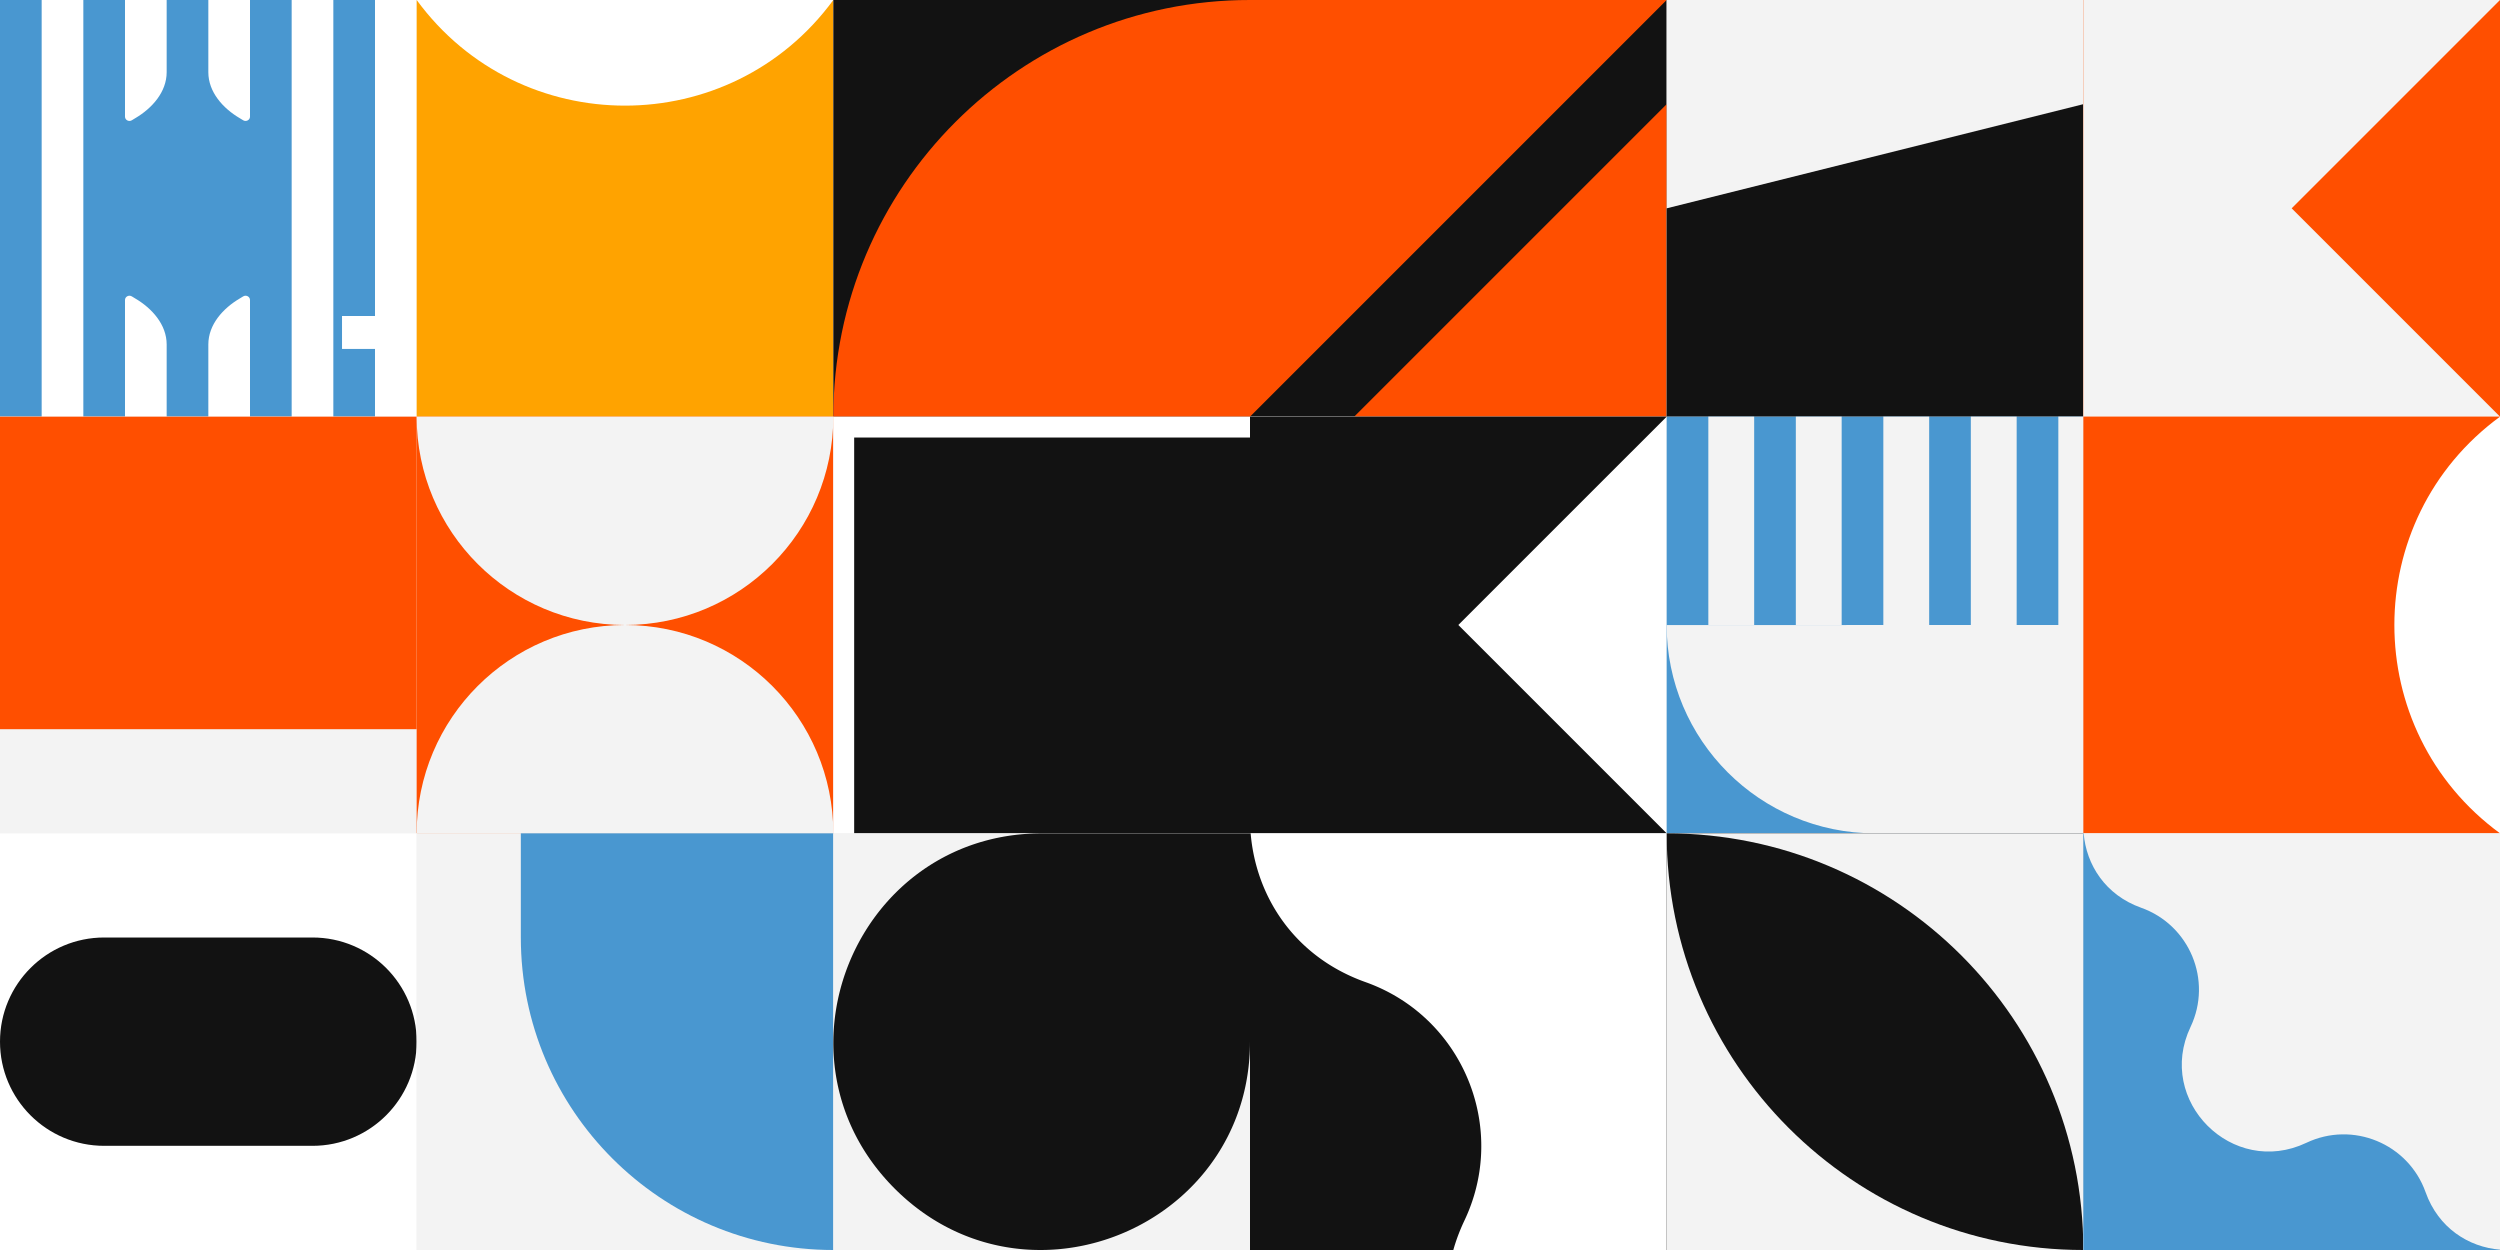
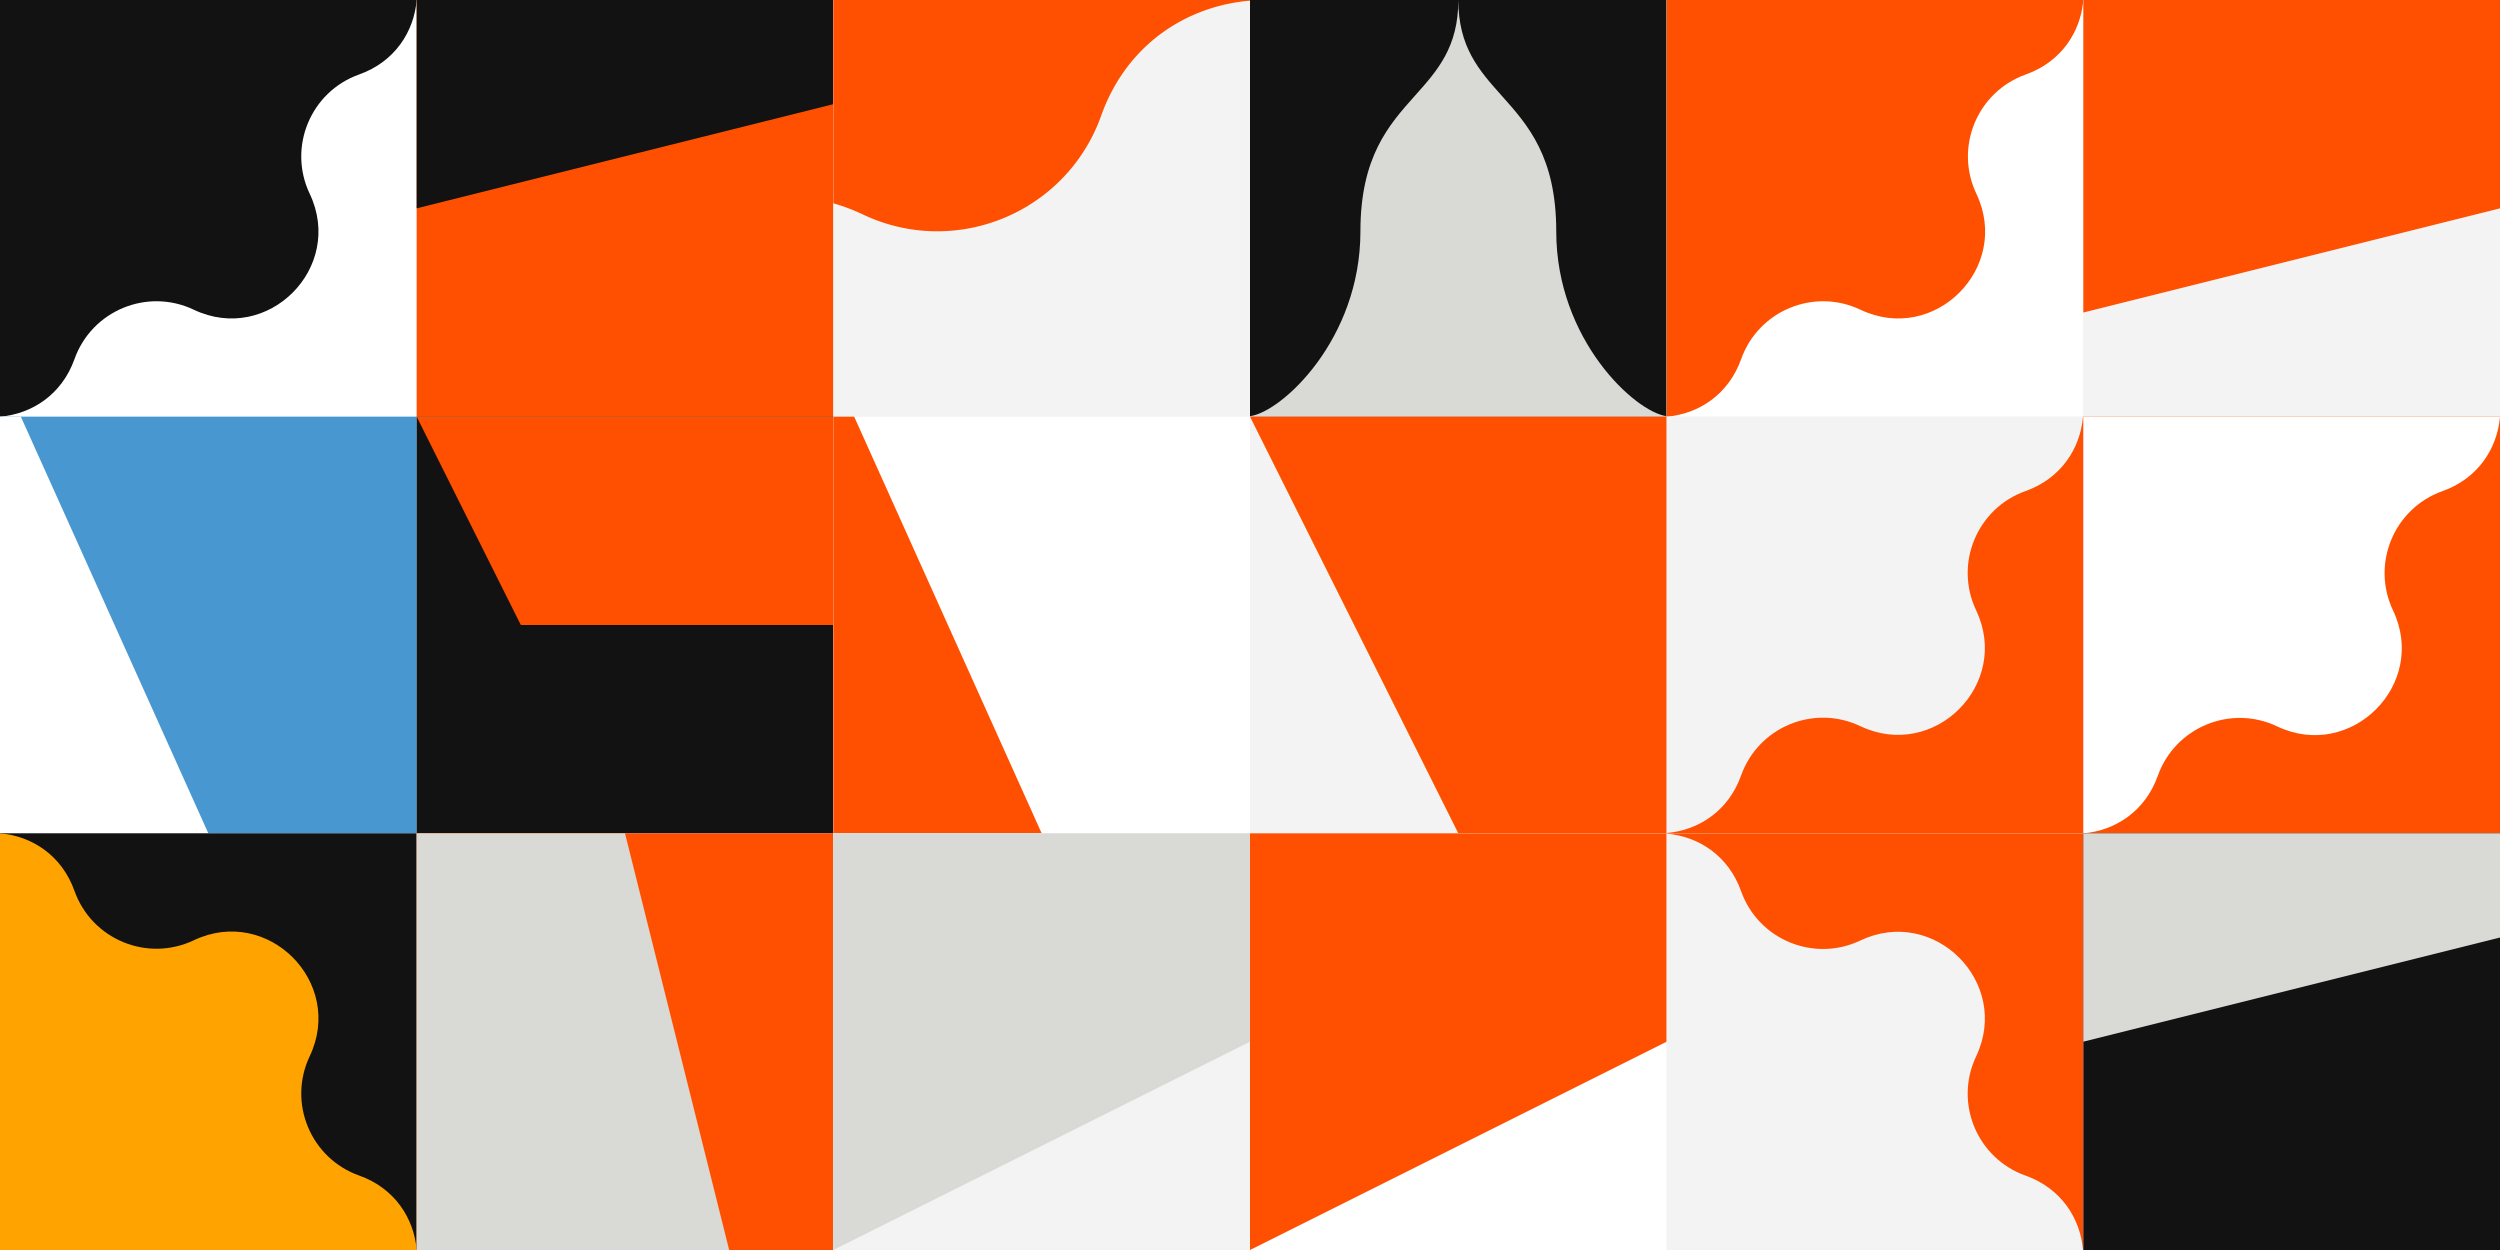
<svg xmlns="http://www.w3.org/2000/svg" version="1.1" width="1920" height="960" viewBox="0 0 1920 960">
  <rect x="0" y="0" width="320" height="320" fill="#FFFFFF" />
-   <svg x="0" y="0" width="320" height="320" viewBox="0 0 200 200" overflow="hidden">
-     <path d="M20 200H40L40 0H20L20 200Z M180 200H200L200 0H180L180 200Z M80 200H60V100V0H80V55.993C80 57.642 81.901 58.604 83.294 57.722C83.789 57.409 84.29 57.104 84.797 56.807C93.008 52.006 100 44.164 100 34.652V0H120V34.652C120 44.164 126.992 52.006 135.203 56.807C135.71 57.104 136.211 57.409 136.706 57.722C138.099 58.604 140 57.642 140 55.993V0H160V100V200H140V144.007C140 142.359 138.099 141.396 136.706 142.278C136.211 142.591 135.71 142.896 135.203 143.193C126.992 147.994 120 155.836 120 165.348V200H100V165.348C100 155.836 93.008 147.994 84.797 143.193C84.29 142.896 83.789 142.591 83.294 142.278C81.901 141.396 80 142.359 80 144.007V200Z M20.0,32.5 L35.833,32.5 L35.833,48.333 L20.0,48.333 Z" fill="#4997D0" fill-rule="evenodd" transform="rotate(180,100,100)" />
-   </svg>
-   <rect x="320" y="0" width="320" height="320" fill="#FFFFFF" />
-   <svg x="320" y="0" width="320" height="320" viewBox="0 0 200 200" overflow="hidden">
-     <path d="M200 200C132.395 150.473 132.395 49.528 200 2.62268e-05L-5.22929e-05 0L-6.10352e-05 200L200 200Z" fill="#FFA300" transform="rotate(270,100,100)" />
-   </svg>
-   <rect x="640" y="0" width="320" height="320" fill="#121212" />
-   <svg x="640" y="0" width="320" height="320" viewBox="0 0 200 200" overflow="hidden">
-     <path d="M200 2.44739e-09L-6.51651e-06 2.4471e-09L0 200C110.425 200.032 199.968 110.456 200 2.44739e-09Z" fill="#FF4F00" transform="rotate(180,100,100)" />
-   </svg>
+   <g transform="translate(0,0) scale(1.6) rotate(180,100,100)">
+     <path d="M164.256 27.613C155.966 50.928 129.333 61.96 106.979 51.336C71.488 34.467 34.463 71.492 51.336 106.979C61.96 129.329 50.928 155.962 27.613 164.256C10.46 170.357 1.257 184.868 8.74228e-06 200H200V8.74228e-06C184.868 1.261 170.357 10.46 164.256 27.613Z" fill="#121212" />
+   </g>
+   <rect x="320" y="0" width="320" height="320" fill="#FF4F00" />
+   <g transform="translate(320,0) scale(1.6)">
+     <path d="M200 1.97103e-05L200 50L8.74228e-06 100L3.49691e-05 -6.51651e-06L200 1.97103e-05Z" fill="#121212" />
+   </g>
+   <rect x="640" y="0" width="320" height="320" fill="#F3F3F3" />
+   <g transform="translate(640,0) scale(1.6) rotate(90,100,100)">
+     <path d="M97.817,199.202 L98.32,197.541 L98.861,195.878 L99.439,194.214 L100.055,192.55 L100.709,190.886 L101.402,189.222 L102.133,187.559 L102.904,185.896 L102.904,185.896 L103.394,184.848 L103.868,183.796 L104.326,182.742 L104.768,181.685 L105.195,180.625 L105.606,179.563 L106.002,178.499 L106.382,177.432 L106.747,176.363 L107.097,175.293 L107.431,174.22 L107.75,173.146 L108.053,172.07 L108.342,170.993 L108.615,169.914 L108.874,168.834 L109.117,167.753 L109.346,166.671 L109.559,165.589 L109.758,164.505 L109.942,163.421 L110.111,162.337 L110.266,161.252 L110.406,160.168 L110.531,159.083 L110.642,157.998 L110.739,156.914 L110.821,155.83 L110.888,154.746 L110.942,153.663 L110.981,152.581 L111.006,151.499 L111.017,150.419 L111.013,149.34 L110.996,148.262 L110.965,147.185 L110.92,146.11 L110.861,145.037 L110.788,143.965 L110.701,142.895 L110.601,141.828 L110.487,140.762 L110.359,139.699 L110.218,138.638 L110.064,137.58 L109.895,136.524 L109.714,135.472 L109.519,134.422 L109.311,133.375 L109.09,132.332 L108.856,131.291 L108.608,130.255 L108.347,129.221 L108.074,128.192 L107.787,127.166 L107.488,126.145 L107.175,125.127 L106.85,124.114 L106.513,123.105 L106.162,122.101 L105.799,121.101 L105.423,120.106 L105.035,119.116 L104.634,118.131 L104.221,117.151 L103.795,116.176 L103.357,115.207 L102.907,114.243 L102.445,113.285 L101.971,112.333 L101.484,111.387 L100.985,110.446 L100.475,109.512 L99.952,108.584 L99.418,107.663 L98.872,106.748 L98.314,105.84 L97.744,104.939 L97.162,104.044 L96.57,103.157 L95.965,102.277 L95.349,101.404 L94.721,100.539 L94.082,99.681 L93.432,98.831 L92.77,97.989 L92.098,97.155 L91.414,96.329 L90.719,95.511 L90.012,94.702 L89.295,93.901 L88.567,93.109 L87.828,92.326 L87.078,91.551 L86.317,90.785 L85.545,90.029 L84.763,89.282 L83.97,88.544 L83.166,87.816 L82.353,87.098 L81.528,86.389 L80.693,85.69 L79.848,85.002 L78.992,84.323 L78.126,83.655 L77.25,82.997 L76.363,82.35 L75.467,81.714 L74.56,81.088 L73.644,80.474 L72.717,79.87 L71.781,79.278 L70.835,78.697 L69.879,78.127 L68.913,77.569 L67.937,77.023 L66.952,76.489 L65.958,75.966 L64.954,75.456 L63.94,74.958 L62.917,74.473 L61.884,74 L60.843,73.54 L59.791,73.092 L58.731,72.657 L57.662,72.236 L56.584,71.827 L55.496,71.432 L55.496,71.432 L54.696,71.143 L53.901,70.848 L53.112,70.547 L52.329,70.24 L51.551,69.927 L50.78,69.608 L50.014,69.284 L49.255,68.953 L48.501,68.616 L47.752,68.274 L47.01,67.926 L46.274,67.573 L45.543,67.213 L44.818,66.849 L44.099,66.478 L43.386,66.103 L42.678,65.721 L41.977,65.335 L41.281,64.943 L40.591,64.545 L39.907,64.143 L39.228,63.735 L38.556,63.322 L37.889,62.904 L37.228,62.481 L36.573,62.053 L35.924,61.619 L35.281,61.181 L34.643,60.738 L34.011,60.29 L33.385,59.837 L32.765,59.38 L32.151,58.917 L31.542,58.45 L30.939,57.979 L30.342,57.503 L29.751,57.022 L29.166,56.537 L28.587,56.047 L28.013,55.553 L27.445,55.054 L26.883,54.551 L26.327,54.044 L25.777,53.533 L25.232,53.017 L24.693,52.498 L24.16,51.974 L23.633,51.446 L23.112,50.914 L22.597,50.378 L22.087,49.839 L21.583,49.295 L21.085,48.747 L20.593,48.196 L20.107,47.641 L19.626,47.082 L19.151,46.52 L18.682,45.954 L18.219,45.384 L17.762,44.811 L17.311,44.234 L16.865,43.654 L16.425,43.071 L15.991,42.484 L15.563,41.894 L15.14,41.3 L14.724,40.704 L14.313,40.104 L13.908,39.501 L13.509,38.895 L13.116,38.286 L12.728,37.674 L12.347,37.059 L11.971,36.441 L11.601,35.821 L11.236,35.197 L10.878,34.571 L10.525,33.942 L10.179,33.31 L9.838,32.676 L9.503,32.039 L9.173,31.399 L8.85,30.758 L8.532,30.113 L8.22,29.466 L7.914,28.817 L7.614,28.166 L7.32,27.512 L7.031,26.856 L6.748,26.197 L6.471,25.537 L6.2,24.874 L5.935,24.21 L5.675,23.543 L5.421,22.875 L5.174,22.204 L4.932,21.532 L4.695,20.858 L4.465,20.182 L4.24,19.504 L4.021,18.825 L3.808,18.143 L3.601,17.461 L3.4,16.777 L3.204,16.091 L3.015,15.404 L2.831,14.715 L2.653,14.025 L2.48,13.333 L2.314,12.641 L2.153,11.947 L1.998,11.252 L1.849,10.555 L1.706,9.858 L1.569,9.159 L1.437,8.46 L1.312,7.759 L1.192,7.057 L1.077,6.355 L0.969,5.652 L0.867,4.948 L0.77,4.243 L0.679,3.537 L0.594,2.831 L0.515,2.124 L0.441,1.417 L0.374,0.709 L0.312,0 L0.312,0 L0.31,0 L0.307,0 L0.305,0 L0.302,0 L0.3,0 L0.297,0 L0.295,0 L0.292,0 L0.29,0 L0.288,0 L0.285,0 L0.283,0 L0.28,0 L0.278,0 L0.276,0 L0.273,0 L0.271,0 L0.268,0 L0.266,0 L0.263,0 L0.261,0 L0.258,0 L0.256,0 L0.254,0 L0.251,0 L0.249,0 L0.246,0 L0.244,0 L0.241,0 L0.239,0 L0.236,0 L0.234,0 L0.232,0 L0.229,0 L0.227,0 L0.224,0 L0.222,0 L0.219,0 L0.217,0 L0.214,0 L0.212,0 L0.21,0 L0.207,0 L0.205,0 L0.202,0 L0.2,0 L0.198,0 L0.195,0 L0.193,0 L0.19,0 L0.188,0 L0.185,0 L0.183,0 L0.18,0 L0.178,0 L0.175,0 L0.173,0 L0.171,0 L0.168,0 L0.166,0 L0.163,0 L0.161,0 L0.159,0 L0.156,0 L0.154,0 L0.151,0 L0.149,0 L0.146,0 L0.144,0 L0.141,0 L0.139,0 L0.137,0 L0.134,0 L0.132,0 L0.129,0 L0.127,0 L0.124,0 L0.122,0 L0.119,0 L0.117,0 L0.115,0 L0.112,0 L0.11,0 L0.107,0 L0.105,0 L0.102,0 L0.1,0 L0.098,0 L0.095,0 L0.093,0 L0.09,0 L0.088,0 L0.085,0 L0.083,0 L0.081,0 L0.078,0 L0.076,0 L0.073,0 L0.071,0 L0.068,0 L0.066,0 L0.063,0 L0.061,0 L0.059,0 L0.056,0 L0.054,0 L0.051,0 L0.049,0 L0.046,0 L0.044,0 L0.042,0 L0.039,0 L0.037,0 L0.034,0 L0.032,0 L0.029,0 L0.027,0 L0.024,0 L0.022,0 L0.019,0 L0.017,0 L0.015,0 L0.012,0 L0.01,0 L0.007,0 L0.005,0 L0.003,0 L0,0 L0,0 L0,3.125 L0,6.25 L0,9.375 L0,12.5 L0,15.625 L0,18.75 L0,21.875 L0,25 L0,28.125 L0,31.25 L0,34.375 L0,37.5 L0,40.625 L0,43.75 L0,46.875 L0,50 L0,53.125 L0,56.25 L0,59.375 L0,62.5 L0,65.625 L0,68.75 L0,71.875 L0,75 L0,78.125 L0,81.25 L0,84.375 L0,87.5 L0,90.625 L0,93.75 L0,96.875 L0,100 L0,103.125 L0,106.25 L0,109.375 L0,112.5 L0,115.625 L0,118.75 L0,121.875 L0,125 L0,128.125 L0,131.25 L0,134.375 L0,137.5 L0,140.625 L0,143.75 L0,146.875 L0,150 L0,153.125 L0,156.25 L0,159.375 L0,162.5 L0,165.625 L0,168.75 L0,171.875 L0,175 L0,178.125 L0,181.25 L0,184.375 L0,187.5 L0,190.625 L0,193.75 L0,196.875 L0,200 L97.593,200 Z" fill="#FF4F00" />
+   </g>
  <rect x="960" y="0" width="320" height="320" fill="#121212" />
-   <svg x="960" y="0" width="320" height="320" viewBox="0 0 200 200" overflow="hidden">
-     <path d="M200 3.49691e-05L8.74228e-06 200L3.49691e-05 8.74228e-06L200 3.49691e-05Z M50 200L200 50L200 200L50 200Z" fill="#FF4F00" />
-   </svg>
-   <rect x="1280" y="0" width="320" height="320" fill="#F3F3F3" />
-   <svg x="1280" y="0" width="320" height="320" viewBox="0 0 200 200" overflow="hidden">
-     <path d="M200 5.02279e-05L200 100L2.82157e-05 150L2.84124e-05 2.40011e-05L200 5.02279e-05Z" fill="#121212" transform="rotate(180,100,100)" />
-   </svg>
-   <rect x="1600" y="0" width="320" height="320" fill="#FF4F00" />
-   <svg x="1600" y="0" width="320" height="320" viewBox="0 0 200 200" overflow="hidden">
-     <path d="M100 100L200 2.62268e-05L3.92599e-05 0L1.52588e-05 200L200 200L100 100Z" fill="#F3F3F3" />
-   </svg>
-   <rect x="0" y="320" width="320" height="320" fill="#F3F3F3" />
-   <svg x="0" y="320" width="320" height="320" viewBox="0 0 200 200" overflow="hidden">
-     <path d="M200 1.67962e-05L200 150L8.74228e-06 150L4.41485e-05 -6.51651e-06L200 1.67962e-05Z" fill="#FF4F00" />
-   </svg>
-   <rect x="320" y="320" width="320" height="320" fill="#FF4F00" />
-   <svg x="320" y="320" width="320" height="320" viewBox="0 0 200 200" overflow="hidden">
-     <path d="M200 200C144.772 200 8.74228e-06 200 8.74228e-06 200C8.74228e-06 144.772 44.772 100 100 100C155.228 100 200 144.772 200 200Z M1.74846e-05 -8.74228e-06C55.228 -3.91405e-06 200 8.74228e-06 200 8.74228e-06C200 55.228 155.228 100 100 100C44.772 100 1.26563e-05 55.228 1.74846e-05 -8.74228e-06Z" fill="#F3F3F3" />
-   </svg>
+   <g transform="translate(960,0) scale(1.6) rotate(270,100,100)">
+     <path d="M154.082 79.195C166.139 89.972 177.338 99.983 199.941 100C177.338 100.017 166.139 110.028 154.082 120.805C140.012 133.381 124.776 147 88.889 147C36.979 147 2.164 184.88 0.239 200L0 200L0 100L0 2.28984e-05L0.239 2.29012e-05C2.164 15.12 36.979 53 88.889 53C124.776 53 140.012 66.619 154.082 79.195Z" fill="#D9D9D6" />
+   </g>
+   <rect x="1280" y="0" width="320" height="320" fill="#FFFFFF" />
+   <g transform="translate(1280,0) scale(1.6) rotate(180,100,100)">
+     <path d="M164.256 27.613C155.966 50.928 129.333 61.96 106.979 51.336C71.488 34.467 34.463 71.492 51.336 106.979C61.96 129.329 50.928 155.962 27.613 164.256C10.46 170.357 1.257 184.868 8.74228e-06 200H200V8.74228e-06C184.868 1.261 170.357 10.46 164.256 27.613Z" fill="#FF4F00" />
+   </g>
+   <rect x="1600" y="0" width="320" height="320" fill="#F3F3F3" />
+   <g transform="translate(1600,0) scale(1.6)">
+     <path d="M200 5.02279e-05L200 100L2.82157e-05 150L2.84124e-05 2.40011e-05L200 5.02279e-05Z" fill="#FF4F00" />
+   </g>
+   <rect x="0" y="320" width="320" height="320" fill="#4997D0" />
+   <g transform="translate(0,320) scale(1.6) rotate(270,100,100)">
+     <path d="M200 2.62268e-05L200 10L2.23802e-05 100L2.18557e-05 0L200 2.62268e-05Z" fill="#FFFFFF" />
+   </g>
+   <rect x="320" y="320" width="320" height="320" fill="#121212" />
+   <g transform="translate(320,320) scale(1.6) rotate(90,100,100)">
+     <path d="M100 2.18557e-05L100 150L2.13312e-05 200L3.49691e-05 -6.51651e-06L100 2.18557e-05Z" fill="#FF4F00" />
+   </g>
  <rect x="640" y="320" width="320" height="320" fill="#FFFFFF" />
-   <svg x="640" y="320" width="320" height="320" viewBox="0 0 200 200" overflow="hidden">
-     <path d="M190 1.8399e-05L190 190L8.74228e-06 190L4.61155e-05 -6.51651e-06L190 1.8399e-05Z" fill="#121212" transform="rotate(180,100,100)" />
-   </svg>
-   <rect x="960" y="320" width="320" height="320" fill="#FFFFFF" />
-   <svg x="960" y="320" width="320" height="320" viewBox="0 0 200 200" overflow="hidden">
-     <path d="M100 100L200 2.62268e-05L3.92599e-05 0L1.52588e-05 200L200 200L100 100Z" fill="#121212" />
-   </svg>
-   <rect x="1280" y="320" width="320" height="320" fill="#4997D0" />
-   <svg x="1280" y="320" width="320" height="320" viewBox="0 0 200 200" overflow="hidden">
-     <path d="M200 200L180 200L180 100L200 100L200 200ZM100.028 100L200 99.972C200 99.972 155.241 99.984 100.028 100ZM100.028 100L116 100L116 200L96 200L96 100L74 100L74 200L54 200L54 100L32 100L32 200L12 200L12 100L100.028 100ZM158 200L138 200L138 100L158 100L158 200Z M200 99.972L8.74228e-06 100L9.93477e-06 -2.38498e-06L100 -1.19249e-06C155.213 -0.016 199.984 44.744 200 99.972Z M8.74228e-06,100.0 L200,100.0 L200,200.0 L8.74228e-06,200.0 Z" fill="#F3F3F3" fill-rule="evenodd" transform="rotate(180,100,100)" />
-   </svg>
-   <rect x="1600" y="320" width="320" height="320" fill="#FFFFFF" />
-   <svg x="1600" y="320" width="320" height="320" viewBox="0 0 200 200" overflow="hidden">
-     <path d="M200 200C132.395 150.473 132.395 49.528 200 2.62268e-05L-5.22929e-05 0L-6.10352e-05 200L200 200Z" fill="#FF4F00" />
-   </svg>
-   <rect x="0" y="640" width="320" height="320" fill="#FFFFFF" />
-   <svg x="0" y="640" width="320" height="320" viewBox="0 0 200 200" overflow="hidden">
-     <path d="M50 50C50 22.386 72.386 8.74228e-06 100 8.74228e-06C127.614 8.74228e-06 150 22.386 150 50V150C150 177.614 127.614 200 100 200C72.386 200 50 177.614 50 150V50Z" fill="#121212" transform="rotate(90,100,100)" />
-   </svg>
-   <rect x="320" y="640" width="320" height="320" fill="#F3F3F3" />
-   <svg x="320" y="640" width="320" height="320" viewBox="0 0 200 200" overflow="hidden">
-     <path d="M200 1.67962e-05L200 1.67962e-05C200 82.843 132.843 150 50 150L8.74228e-06 150L4.41485e-05 -6.51651e-06L200 1.67962e-05Z" fill="#4997D0" transform="rotate(90,100,100)" />
-   </svg>
+   <g transform="translate(640,320) scale(1.6) rotate(270,100,100)">
+     <path d="M200 2.62268e-05L200 10L2.23802e-05 100L2.18557e-05 0L200 2.62268e-05Z" fill="#FF4F00" />
+   </g>
+   <rect x="960" y="320" width="320" height="320" fill="#F3F3F3" />
+   <g transform="translate(960,320) scale(1.6) rotate(90,100,100)">
+     <path d="M200 2.73397e-05L200 100L8.74228e-06 200L3.49691e-05 1.11288e-06L200 2.73397e-05Z" fill="#FF4F00" />
+   </g>
+   <rect x="1280" y="320" width="320" height="320" fill="#F3F3F3" />
+   <g transform="translate(1280,320) scale(1.6) rotate(270,100,100)">
+     <path d="M164.284 172.252C156 148.956 129.388 137.932 107.052 148.548C71.588 165.404 34.592 128.408 51.452 92.948C62.068 70.616 51.044 44.004 27.748 35.716C10.608 29.62 1.412 15.12 0.156 8.74414e-06L1.11273e-05 8.74228e-06L8.74228e-06 200L200 200L200 199.844C184.88 198.584 170.38 189.392 164.284 172.252Z" fill="#FF4F00" />
+   </g>
+   <rect x="1600" y="320" width="320" height="320" fill="#FF4F00" />
+   <g transform="translate(1600,320) scale(1.6) rotate(180,100,100)">
+     <path d="M164.256 27.613C155.966 50.928 129.333 61.96 106.979 51.336C71.488 34.467 34.463 71.492 51.336 106.979C61.96 129.329 50.928 155.962 27.613 164.256C10.46 170.357 1.257 184.868 8.74228e-06 200H200V8.74228e-06C184.868 1.261 170.357 10.46 164.256 27.613Z" fill="#FFFFFF" />
+   </g>
+   <rect x="0" y="640" width="320" height="320" fill="#121212" />
+   <g transform="translate(0,640) scale(1.6) rotate(90,100,100)">
+     <path d="M164.256 27.613C155.966 50.928 129.333 61.96 106.979 51.336C71.488 34.467 34.463 71.492 51.336 106.979C61.96 129.329 50.928 155.962 27.613 164.256C10.46 170.357 1.257 184.868 8.74228e-06 200H200V8.74228e-06C184.868 1.261 170.357 10.46 164.256 27.613Z" fill="#FFA300" />
+   </g>
+   <rect x="320" y="640" width="320" height="320" fill="#FF4F00" />
+   <g transform="translate(320,640) scale(1.6) rotate(270,100,100)">
+     <path d="M200 5.02279e-05L200 100L2.82157e-05 150L2.84124e-05 2.40011e-05L200 5.02279e-05Z" fill="#D9D9D6" />
+   </g>
  <rect x="640" y="640" width="320" height="320" fill="#F3F3F3" />
-   <svg x="640" y="640" width="320" height="320" viewBox="0 0 200 200" overflow="hidden">
-     <path d="M200,100.1 L199.98,98.022 L199.922,95.961 L199.825,93.916 L199.689,91.888 L199.517,89.877 L199.306,87.884 L199.059,85.907 L198.776,83.948 L198.457,82.007 L198.102,80.084 L197.713,78.179 L197.288,76.292 L196.83,74.423 L196.337,72.573 L195.812,70.743 L195.253,68.93 L194.662,67.138 L194.04,65.364 L193.385,63.61 L192.7,61.875 L191.983,60.161 L191.237,58.467 L190.46,56.792 L189.655,55.139 L188.82,53.505 L187.957,51.893 L187.065,50.302 L186.147,48.731 L185.201,47.182 L184.228,45.655 L183.228,44.149 L182.203,42.665 L181.153,41.203 L180.077,39.764 L178.977,38.346 L177.852,36.952 L176.704,35.58 L175.533,34.231 L174.339,32.905 L173.122,31.603 L171.883,30.324 L170.623,29.068 L169.342,27.837 L168.04,26.63 L166.718,25.446 L165.376,24.287 L164.014,23.153 L162.634,22.044 L161.235,20.959 L159.818,19.899 L158.384,18.865 L156.932,17.857 L155.464,16.873 L153.979,15.916 L152.478,14.985 L150.962,14.08 L149.431,13.201 L147.886,12.349 L146.326,11.524 L144.752,10.726 L143.166,9.954 L141.566,9.21 L139.954,8.494 L138.33,7.805 L136.695,7.144 L135.048,6.51 L133.391,5.905 L131.724,5.329 L130.046,4.781 L128.36,4.261 L126.664,3.771 L124.96,3.31 L123.249,2.878 L121.529,2.475 L119.802,2.102 L118.069,1.759 L116.329,1.446 L114.584,1.163 L112.832,0.91 L111.076,0.688 L109.316,0.496 L107.551,0.336 L105.783,0.206 L104.011,0.108 L102.237,0.041 L100.46,0.006 L98.681,0.002 L96.901,0.031 L95.12,0.092 L93.338,0.185 L91.555,0.31 L89.774,0.469 L87.992,0.66 L86.212,0.884 L84.434,1.141 L82.657,1.432 L80.883,1.756 L79.112,2.115 L77.344,2.507 L75.579,2.933 L73.819,3.393 L72.064,3.889 L70.313,4.418 L68.568,4.983 L66.829,5.583 L65.096,6.217 L63.37,6.888 L61.651,7.593 L59.94,8.335 L58.237,9.113 L56.543,9.926 L54.857,10.776 L53.181,11.663 L51.514,12.586 L49.858,13.546 L48.213,14.543 L46.578,15.577 L44.956,16.649 L43.345,17.758 L41.747,18.905 L40.161,20.09 L38.589,21.312 L37.031,22.574 L35.486,23.873 L33.957,25.212 L32.442,26.589 L30.943,28.005 L29.46,29.46 L29.46,29.46 L28.005,30.943 L26.589,32.442 L25.212,33.957 L23.873,35.486 L22.574,37.031 L21.312,38.589 L20.09,40.161 L18.905,41.747 L17.758,43.345 L16.649,44.956 L15.577,46.578 L14.543,48.213 L13.546,49.858 L12.586,51.514 L11.663,53.181 L10.776,54.857 L9.926,56.543 L9.113,58.237 L8.335,59.94 L7.594,61.651 L6.888,63.37 L6.218,65.096 L5.583,66.829 L4.983,68.568 L4.418,70.313 L3.889,72.064 L3.393,73.819 L2.933,75.579 L2.507,77.344 L2.115,79.112 L1.756,80.883 L1.432,82.657 L1.141,84.434 L0.884,86.212 L0.66,87.992 L0.469,89.774 L0.31,91.555 L0.185,93.338 L0.092,95.12 L0.031,96.901 L0.003,98.681 L0.006,100.46 L0.041,102.237 L0.108,104.011 L0.206,105.783 L0.336,107.551 L0.496,109.316 L0.688,111.076 L0.91,112.832 L1.163,114.584 L1.446,116.329 L1.759,118.069 L2.102,119.802 L2.475,121.529 L2.878,123.249 L3.31,124.96 L3.771,126.664 L4.262,128.36 L4.781,130.046 L5.329,131.724 L5.905,133.391 L6.511,135.048 L7.144,136.695 L7.805,138.33 L8.494,139.954 L9.21,141.566 L9.954,143.166 L10.726,144.752 L11.524,146.326 L12.349,147.886 L13.201,149.431 L14.08,150.962 L14.985,152.478 L15.916,153.979 L16.873,155.464 L17.857,156.932 L18.865,158.384 L19.899,159.818 L20.959,161.235 L22.044,162.634 L23.153,164.014 L24.287,165.376 L25.446,166.718 L26.63,168.04 L27.837,169.342 L29.068,170.623 L30.324,171.883 L31.603,173.122 L32.905,174.339 L34.231,175.533 L35.58,176.704 L36.952,177.852 L38.346,178.977 L39.764,180.077 L41.203,181.153 L42.665,182.203 L44.149,183.228 L45.655,184.228 L47.182,185.201 L48.731,186.147 L50.302,187.065 L51.893,187.957 L53.505,188.82 L55.139,189.655 L56.792,190.46 L58.467,191.237 L60.161,191.983 L61.875,192.7 L63.61,193.385 L65.364,194.04 L67.138,194.662 L68.93,195.253 L70.743,195.812 L72.573,196.337 L74.423,196.83 L76.292,197.288 L78.179,197.713 L80.084,198.102 L82.007,198.457 L83.948,198.776 L85.907,199.059 L87.884,199.306 L89.877,199.517 L91.888,199.689 L93.916,199.825 L95.961,199.922 L98.022,199.98 L100.1,200 L100.88,200 L101.661,200 L102.441,200 L103.222,200 L104.002,200 L104.783,200 L105.563,200 L106.344,200 L107.124,200 L107.905,200 L108.685,200 L109.466,200 L110.246,200 L111.027,200 L111.807,200 L112.588,200 L113.368,200 L114.148,200 L114.929,200 L115.709,200 L116.49,200 L117.27,200 L118.051,200 L118.831,200 L119.612,200 L120.392,200 L121.173,200 L121.953,200 L122.734,200 L123.514,200 L124.294,200 L125.075,200 L125.856,200 L126.636,200 L127.416,200 L128.197,200 L128.977,200 L129.758,200 L130.538,200 L131.319,200 L132.099,200 L132.88,200 L133.66,200 L134.441,200 L135.221,200 L136.002,200 L136.782,200 L137.562,200 L138.343,200 L139.123,200 L139.904,200 L140.684,200 L141.465,200 L142.245,200 L143.026,200 L143.806,200 L144.587,200 L145.367,200 L146.148,200 L146.928,200 L147.709,200 L148.489,200 L149.269,200 L150.05,200 L150.831,200 L151.611,200 L152.391,200 L153.172,200 L153.952,200 L154.733,200 L155.513,200 L156.294,200 L157.074,200 L157.855,200 L158.635,200 L159.416,200 L160.196,200 L160.977,200 L161.757,200 L162.537,200 L163.318,200 L164.098,200 L164.879,200 L165.659,200 L166.44,200 L167.22,200 L168.001,200 L168.781,200 L169.562,200 L170.342,200 L171.123,200 L171.903,200 L172.684,200 L173.464,200 L174.244,200 L175.025,200 L175.805,200 L176.586,200 L177.366,200 L178.147,200 L178.927,200 L179.708,200 L180.488,200 L181.269,200 L182.049,200 L182.83,200 L183.61,200 L184.391,200 L185.171,200 L185.952,200 L186.732,200 L187.512,200 L188.293,200 L189.073,200 L189.854,200 L190.634,200 L191.415,200 L192.195,200 L192.976,200 L193.756,200 L194.537,200 L195.317,200 L196.098,200 L196.878,200 L197.659,200 L198.439,200 L199.22,200 L200,200 L200,199.22 L200,198.439 L200,197.659 L200,196.878 L200,196.098 L200,195.317 L200,194.537 L200,193.756 L200,192.976 L200,192.195 L200,191.415 L200,190.634 L200,189.854 L200,189.073 L200,188.293 L200,187.512 L200,186.732 L200,185.952 L200,185.171 L200,184.391 L200,183.61 L200,182.83 L200,182.049 L200,181.269 L200,180.488 L200,179.708 L200,178.927 L200,178.147 L200,177.366 L200,176.586 L200,175.805 L200,175.025 L200,174.244 L200,173.464 L200,172.684 L200,171.903 L200,171.123 L200,170.342 L200,169.562 L200,168.781 L200,168.001 L200,167.22 L200,166.44 L200,165.659 L200,164.879 L200,164.098 L200,163.318 L200,162.537 L200,161.757 L200,160.977 L200,160.196 L200,159.416 L200,158.635 L200,157.855 L200,157.074 L200,156.294 L200,155.513 L200,154.733 L200,153.952 L200,153.172 L200,152.391 L200,151.611 L200,150.831 L200,150.05 L200,149.269 L200,148.489 L200,147.709 L200,146.928 L200,146.148 L200,145.367 L200,144.587 L200,143.806 L200,143.026 L200,142.245 L200,141.465 L200,140.684 L200,139.904 L200,139.123 L200,138.343 L200,137.562 L200,136.782 L200,136.002 L200,135.221 L200,134.441 L200,133.66 L200,132.88 L200,132.099 L200,131.319 L200,130.538 L200,129.758 L200,128.977 L200,128.197 L200,127.416 L200,126.636 L200,125.856 L200,125.075 L200,124.294 L200,123.514 L200,122.734 L200,121.953 L200,121.173 L200,120.392 L200,119.612 L200,118.831 L200,118.051 L200,117.27 L200,116.49 L200,115.709 L200,114.929 L200,114.148 L200,113.368 L200,112.588 L200,111.807 L200,111.027 L200,110.246 L200,109.466 L200,108.685 L200,107.905 L200,107.124 L200,106.344 L200,105.563 L200,104.783 L200,104.002 L200,103.222 L200,102.441 L200,101.661 L200,100.88 L200,100.1 Z" fill="#121212" transform="rotate(270,100,100)" />
-   </svg>
+   <g transform="translate(640,640) scale(1.6)">
+     <path d="M200 2.73397e-05L200 100L8.74228e-06 200L3.49691e-05 1.11288e-06L200 2.73397e-05Z" fill="#D9D9D6" />
+   </g>
  <rect x="960" y="640" width="320" height="320" fill="#FFFFFF" />
-   <svg x="960" y="640" width="320" height="320" viewBox="0 0 200 200" overflow="hidden">
-     <path d="M97.817,199.202 L98.32,197.541 L98.861,195.878 L99.439,194.214 L100.055,192.55 L100.709,190.886 L101.402,189.222 L102.133,187.559 L102.904,185.896 L102.904,185.896 L103.394,184.848 L103.868,183.796 L104.326,182.742 L104.768,181.685 L105.195,180.625 L105.606,179.563 L106.002,178.499 L106.382,177.432 L106.747,176.363 L107.097,175.293 L107.431,174.22 L107.75,173.146 L108.053,172.07 L108.342,170.993 L108.615,169.914 L108.874,168.834 L109.117,167.753 L109.346,166.671 L109.559,165.589 L109.758,164.505 L109.942,163.421 L110.111,162.337 L110.266,161.252 L110.406,160.168 L110.531,159.083 L110.642,157.998 L110.739,156.914 L110.821,155.83 L110.888,154.746 L110.942,153.663 L110.981,152.581 L111.006,151.499 L111.017,150.419 L111.013,149.34 L110.996,148.262 L110.965,147.185 L110.92,146.11 L110.861,145.037 L110.788,143.965 L110.701,142.895 L110.601,141.828 L110.487,140.762 L110.359,139.699 L110.218,138.638 L110.064,137.58 L109.895,136.524 L109.714,135.472 L109.519,134.422 L109.311,133.375 L109.09,132.332 L108.856,131.291 L108.608,130.255 L108.347,129.221 L108.074,128.192 L107.787,127.166 L107.488,126.145 L107.175,125.127 L106.85,124.114 L106.513,123.105 L106.162,122.101 L105.799,121.101 L105.423,120.106 L105.035,119.116 L104.634,118.131 L104.221,117.151 L103.795,116.176 L103.357,115.207 L102.907,114.243 L102.445,113.285 L101.971,112.333 L101.484,111.387 L100.985,110.446 L100.475,109.512 L99.952,108.584 L99.418,107.663 L98.872,106.748 L98.314,105.84 L97.744,104.939 L97.162,104.044 L96.57,103.157 L95.965,102.277 L95.349,101.404 L94.721,100.539 L94.082,99.681 L93.432,98.831 L92.77,97.989 L92.098,97.155 L91.414,96.329 L90.719,95.511 L90.012,94.702 L89.295,93.901 L88.567,93.109 L87.828,92.326 L87.078,91.551 L86.317,90.785 L85.545,90.029 L84.763,89.282 L83.97,88.544 L83.166,87.816 L82.353,87.098 L81.528,86.389 L80.693,85.69 L79.848,85.002 L78.992,84.323 L78.126,83.655 L77.25,82.997 L76.363,82.35 L75.467,81.714 L74.56,81.088 L73.644,80.474 L72.717,79.87 L71.781,79.278 L70.835,78.697 L69.879,78.127 L68.913,77.569 L67.937,77.023 L66.952,76.489 L65.958,75.966 L64.954,75.456 L63.94,74.958 L62.917,74.473 L61.884,74 L60.843,73.54 L59.791,73.092 L58.731,72.657 L57.662,72.236 L56.584,71.827 L55.496,71.432 L55.496,71.432 L54.696,71.143 L53.901,70.848 L53.112,70.547 L52.329,70.24 L51.551,69.927 L50.78,69.608 L50.014,69.284 L49.255,68.953 L48.501,68.616 L47.752,68.274 L47.01,67.926 L46.274,67.573 L45.543,67.213 L44.818,66.849 L44.099,66.478 L43.386,66.103 L42.678,65.721 L41.977,65.335 L41.281,64.943 L40.591,64.545 L39.907,64.143 L39.228,63.735 L38.556,63.322 L37.889,62.904 L37.228,62.481 L36.573,62.053 L35.924,61.619 L35.281,61.181 L34.643,60.738 L34.011,60.29 L33.385,59.837 L32.765,59.38 L32.151,58.917 L31.542,58.45 L30.939,57.979 L30.342,57.503 L29.751,57.022 L29.166,56.537 L28.587,56.047 L28.013,55.553 L27.445,55.054 L26.883,54.551 L26.327,54.044 L25.777,53.533 L25.232,53.017 L24.693,52.498 L24.16,51.974 L23.633,51.446 L23.112,50.914 L22.597,50.378 L22.087,49.839 L21.583,49.295 L21.085,48.747 L20.593,48.196 L20.107,47.641 L19.626,47.082 L19.151,46.52 L18.682,45.954 L18.219,45.384 L17.762,44.811 L17.311,44.234 L16.865,43.654 L16.425,43.071 L15.991,42.484 L15.563,41.894 L15.14,41.3 L14.724,40.704 L14.313,40.104 L13.908,39.501 L13.509,38.895 L13.116,38.286 L12.728,37.674 L12.347,37.059 L11.971,36.441 L11.601,35.821 L11.236,35.197 L10.878,34.571 L10.525,33.942 L10.179,33.31 L9.838,32.676 L9.503,32.039 L9.173,31.399 L8.85,30.758 L8.532,30.113 L8.22,29.466 L7.914,28.817 L7.614,28.166 L7.32,27.512 L7.031,26.856 L6.748,26.197 L6.471,25.537 L6.2,24.874 L5.935,24.21 L5.675,23.543 L5.421,22.875 L5.174,22.204 L4.932,21.532 L4.695,20.858 L4.465,20.182 L4.24,19.504 L4.021,18.825 L3.808,18.143 L3.601,17.461 L3.4,16.777 L3.204,16.091 L3.015,15.404 L2.831,14.715 L2.653,14.025 L2.48,13.333 L2.314,12.641 L2.153,11.947 L1.998,11.252 L1.849,10.555 L1.706,9.858 L1.569,9.159 L1.437,8.46 L1.312,7.759 L1.192,7.057 L1.077,6.355 L0.969,5.652 L0.867,4.948 L0.77,4.243 L0.679,3.537 L0.594,2.831 L0.515,2.124 L0.441,1.417 L0.374,0.709 L0.312,0 L0.312,0 L0.31,0 L0.307,0 L0.305,0 L0.302,0 L0.3,0 L0.297,0 L0.295,0 L0.292,0 L0.29,0 L0.288,0 L0.285,0 L0.283,0 L0.28,0 L0.278,0 L0.276,0 L0.273,0 L0.271,0 L0.268,0 L0.266,0 L0.263,0 L0.261,0 L0.258,0 L0.256,0 L0.254,0 L0.251,0 L0.249,0 L0.246,0 L0.244,0 L0.241,0 L0.239,0 L0.236,0 L0.234,0 L0.232,0 L0.229,0 L0.227,0 L0.224,0 L0.222,0 L0.219,0 L0.217,0 L0.214,0 L0.212,0 L0.21,0 L0.207,0 L0.205,0 L0.202,0 L0.2,0 L0.198,0 L0.195,0 L0.193,0 L0.19,0 L0.188,0 L0.185,0 L0.183,0 L0.18,0 L0.178,0 L0.175,0 L0.173,0 L0.171,0 L0.168,0 L0.166,0 L0.163,0 L0.161,0 L0.159,0 L0.156,0 L0.154,0 L0.151,0 L0.149,0 L0.146,0 L0.144,0 L0.141,0 L0.139,0 L0.137,0 L0.134,0 L0.132,0 L0.129,0 L0.127,0 L0.124,0 L0.122,0 L0.119,0 L0.117,0 L0.115,0 L0.112,0 L0.11,0 L0.107,0 L0.105,0 L0.102,0 L0.1,0 L0.098,0 L0.095,0 L0.093,0 L0.09,0 L0.088,0 L0.085,0 L0.083,0 L0.081,0 L0.078,0 L0.076,0 L0.073,0 L0.071,0 L0.068,0 L0.066,0 L0.063,0 L0.061,0 L0.059,0 L0.056,0 L0.054,0 L0.051,0 L0.049,0 L0.046,0 L0.044,0 L0.042,0 L0.039,0 L0.037,0 L0.034,0 L0.032,0 L0.029,0 L0.027,0 L0.024,0 L0.022,0 L0.019,0 L0.017,0 L0.015,0 L0.012,0 L0.01,0 L0.007,0 L0.005,0 L0.003,0 L0,0 L0,0 L0,3.125 L0,6.25 L0,9.375 L0,12.5 L0,15.625 L0,18.75 L0,21.875 L0,25 L0,28.125 L0,31.25 L0,34.375 L0,37.5 L0,40.625 L0,43.75 L0,46.875 L0,50 L0,53.125 L0,56.25 L0,59.375 L0,62.5 L0,65.625 L0,68.75 L0,71.875 L0,75 L0,78.125 L0,81.25 L0,84.375 L0,87.5 L0,90.625 L0,93.75 L0,96.875 L0,100 L0,103.125 L0,106.25 L0,109.375 L0,112.5 L0,115.625 L0,118.75 L0,121.875 L0,125 L0,128.125 L0,131.25 L0,134.375 L0,137.5 L0,140.625 L0,143.75 L0,146.875 L0,150 L0,153.125 L0,156.25 L0,159.375 L0,162.5 L0,165.625 L0,168.75 L0,171.875 L0,175 L0,178.125 L0,181.25 L0,184.375 L0,187.5 L0,190.625 L0,193.75 L0,196.875 L0,200 L97.593,200 Z" fill="#121212" />
-   </svg>
-   <rect x="1280" y="640" width="320" height="320" fill="#121212" />
-   <svg x="1280" y="640" width="320" height="320" viewBox="0 0 200 200" overflow="hidden">
-     <path d="M200 0H0V200C0 89.544 89.544 0 200 0Z M141.42 141.42C105.228 177.616 55.228 200 0 200H200V0C200 55.228 177.616 105.228 141.42 141.42Z" fill="#F3F3F3" transform="rotate(270,100,100)" />
-   </svg>
-   <rect x="1600" y="640" width="320" height="320" fill="#F3F3F3" />
-   <svg x="1600" y="640" width="320" height="320" viewBox="0 0 200 200" overflow="hidden">
-     <path d="M164.284 172.252C156 148.956 129.388 137.932 107.052 148.548C71.588 165.404 34.592 128.408 51.452 92.948C62.068 70.616 51.044 44.004 27.748 35.716C10.608 29.62 1.412 15.12 0.156 8.74414e-06L1.11273e-05 8.74228e-06L8.74228e-06 200L200 200L200 199.844C184.88 198.584 170.38 189.392 164.284 172.252Z" fill="#4997D0" />
-   </svg>
+   <g transform="translate(960,640) scale(1.6)">
+     <path d="M200 2.73397e-05L200 100L8.74228e-06 200L3.49691e-05 1.11288e-06L200 2.73397e-05Z" fill="#FF4F00" />
+   </g>
+   <rect x="1280" y="640" width="320" height="320" fill="#F3F3F3" />
+   <g transform="translate(1280,640) scale(1.6) rotate(180,100,100)">
+     <path d="M164.284 172.252C156 148.956 129.388 137.932 107.052 148.548C71.588 165.404 34.592 128.408 51.452 92.948C62.068 70.616 51.044 44.004 27.748 35.716C10.608 29.62 1.412 15.12 0.156 8.74414e-06L1.11273e-05 8.74228e-06L8.74228e-06 200L200 200L200 199.844C184.88 198.584 170.38 189.392 164.284 172.252Z" fill="#FF4F00" />
+   </g>
+   <rect x="1600" y="640" width="320" height="320" fill="#121212" />
+   <g transform="translate(1600,640) scale(1.6)">
+     <path d="M200 1.97103e-05L200 50L8.74228e-06 100L3.49691e-05 -6.51651e-06L200 1.97103e-05Z" fill="#D9D9D6" />
+   </g>
</svg>
